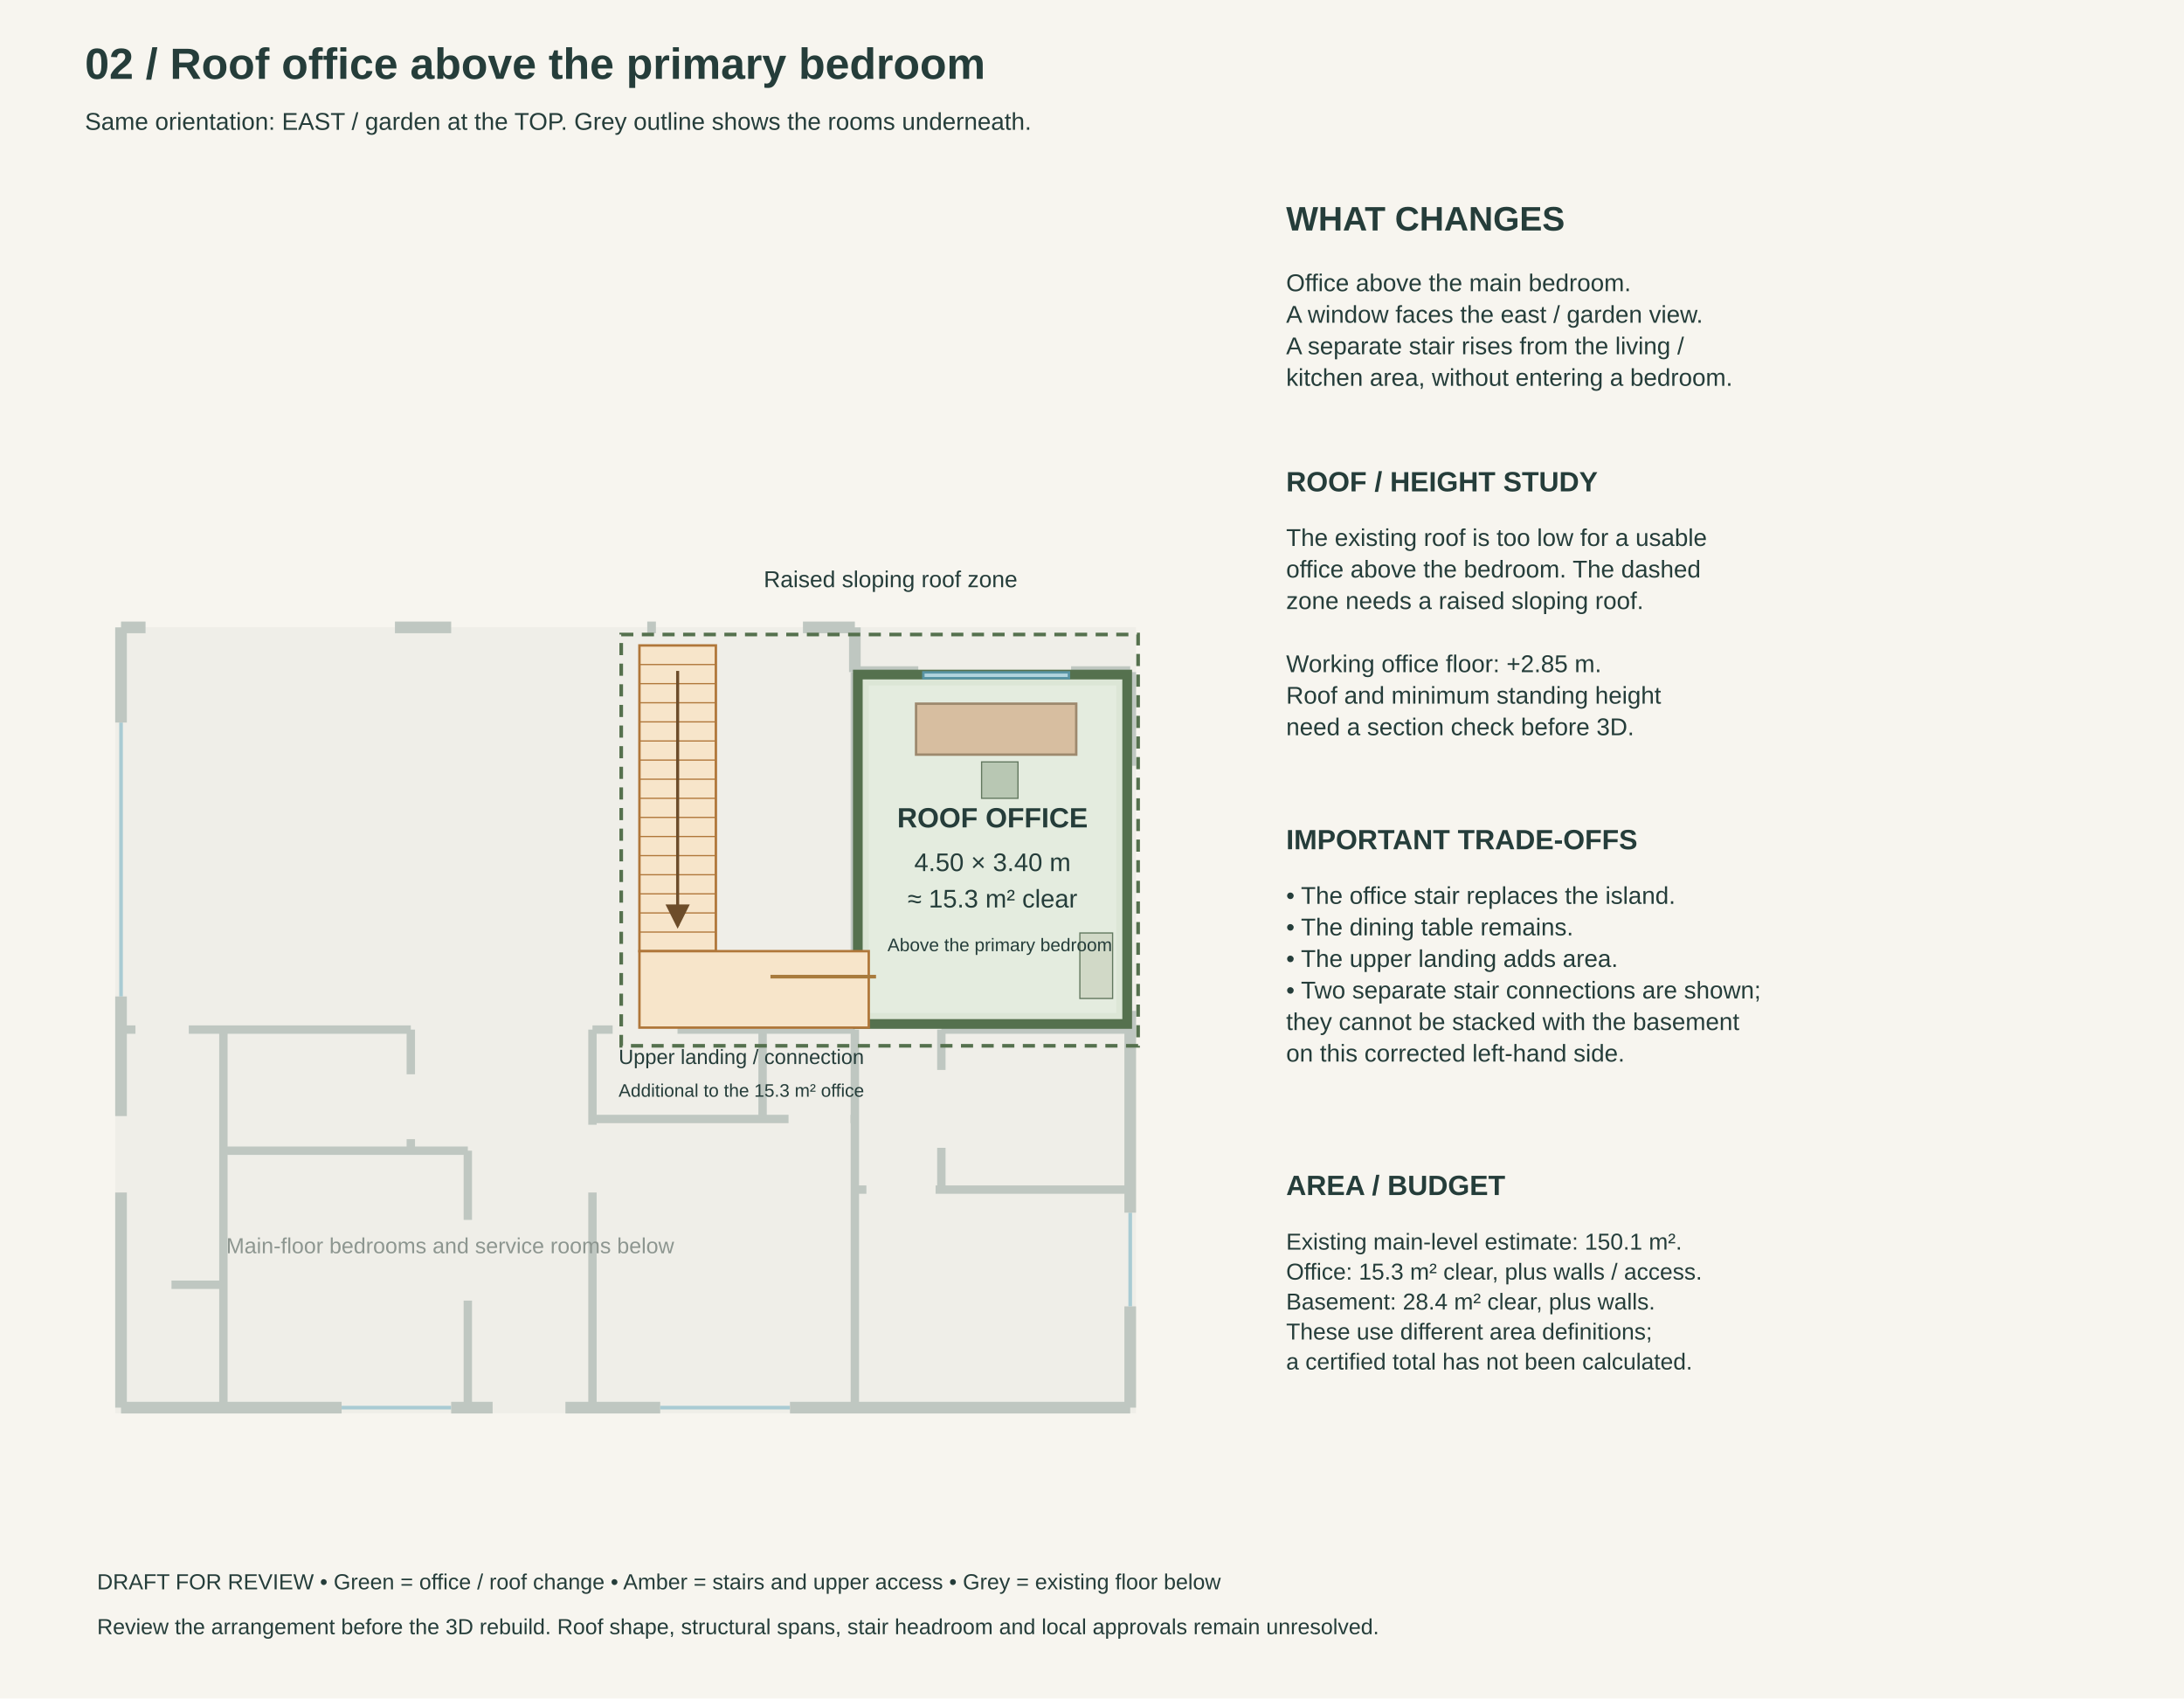
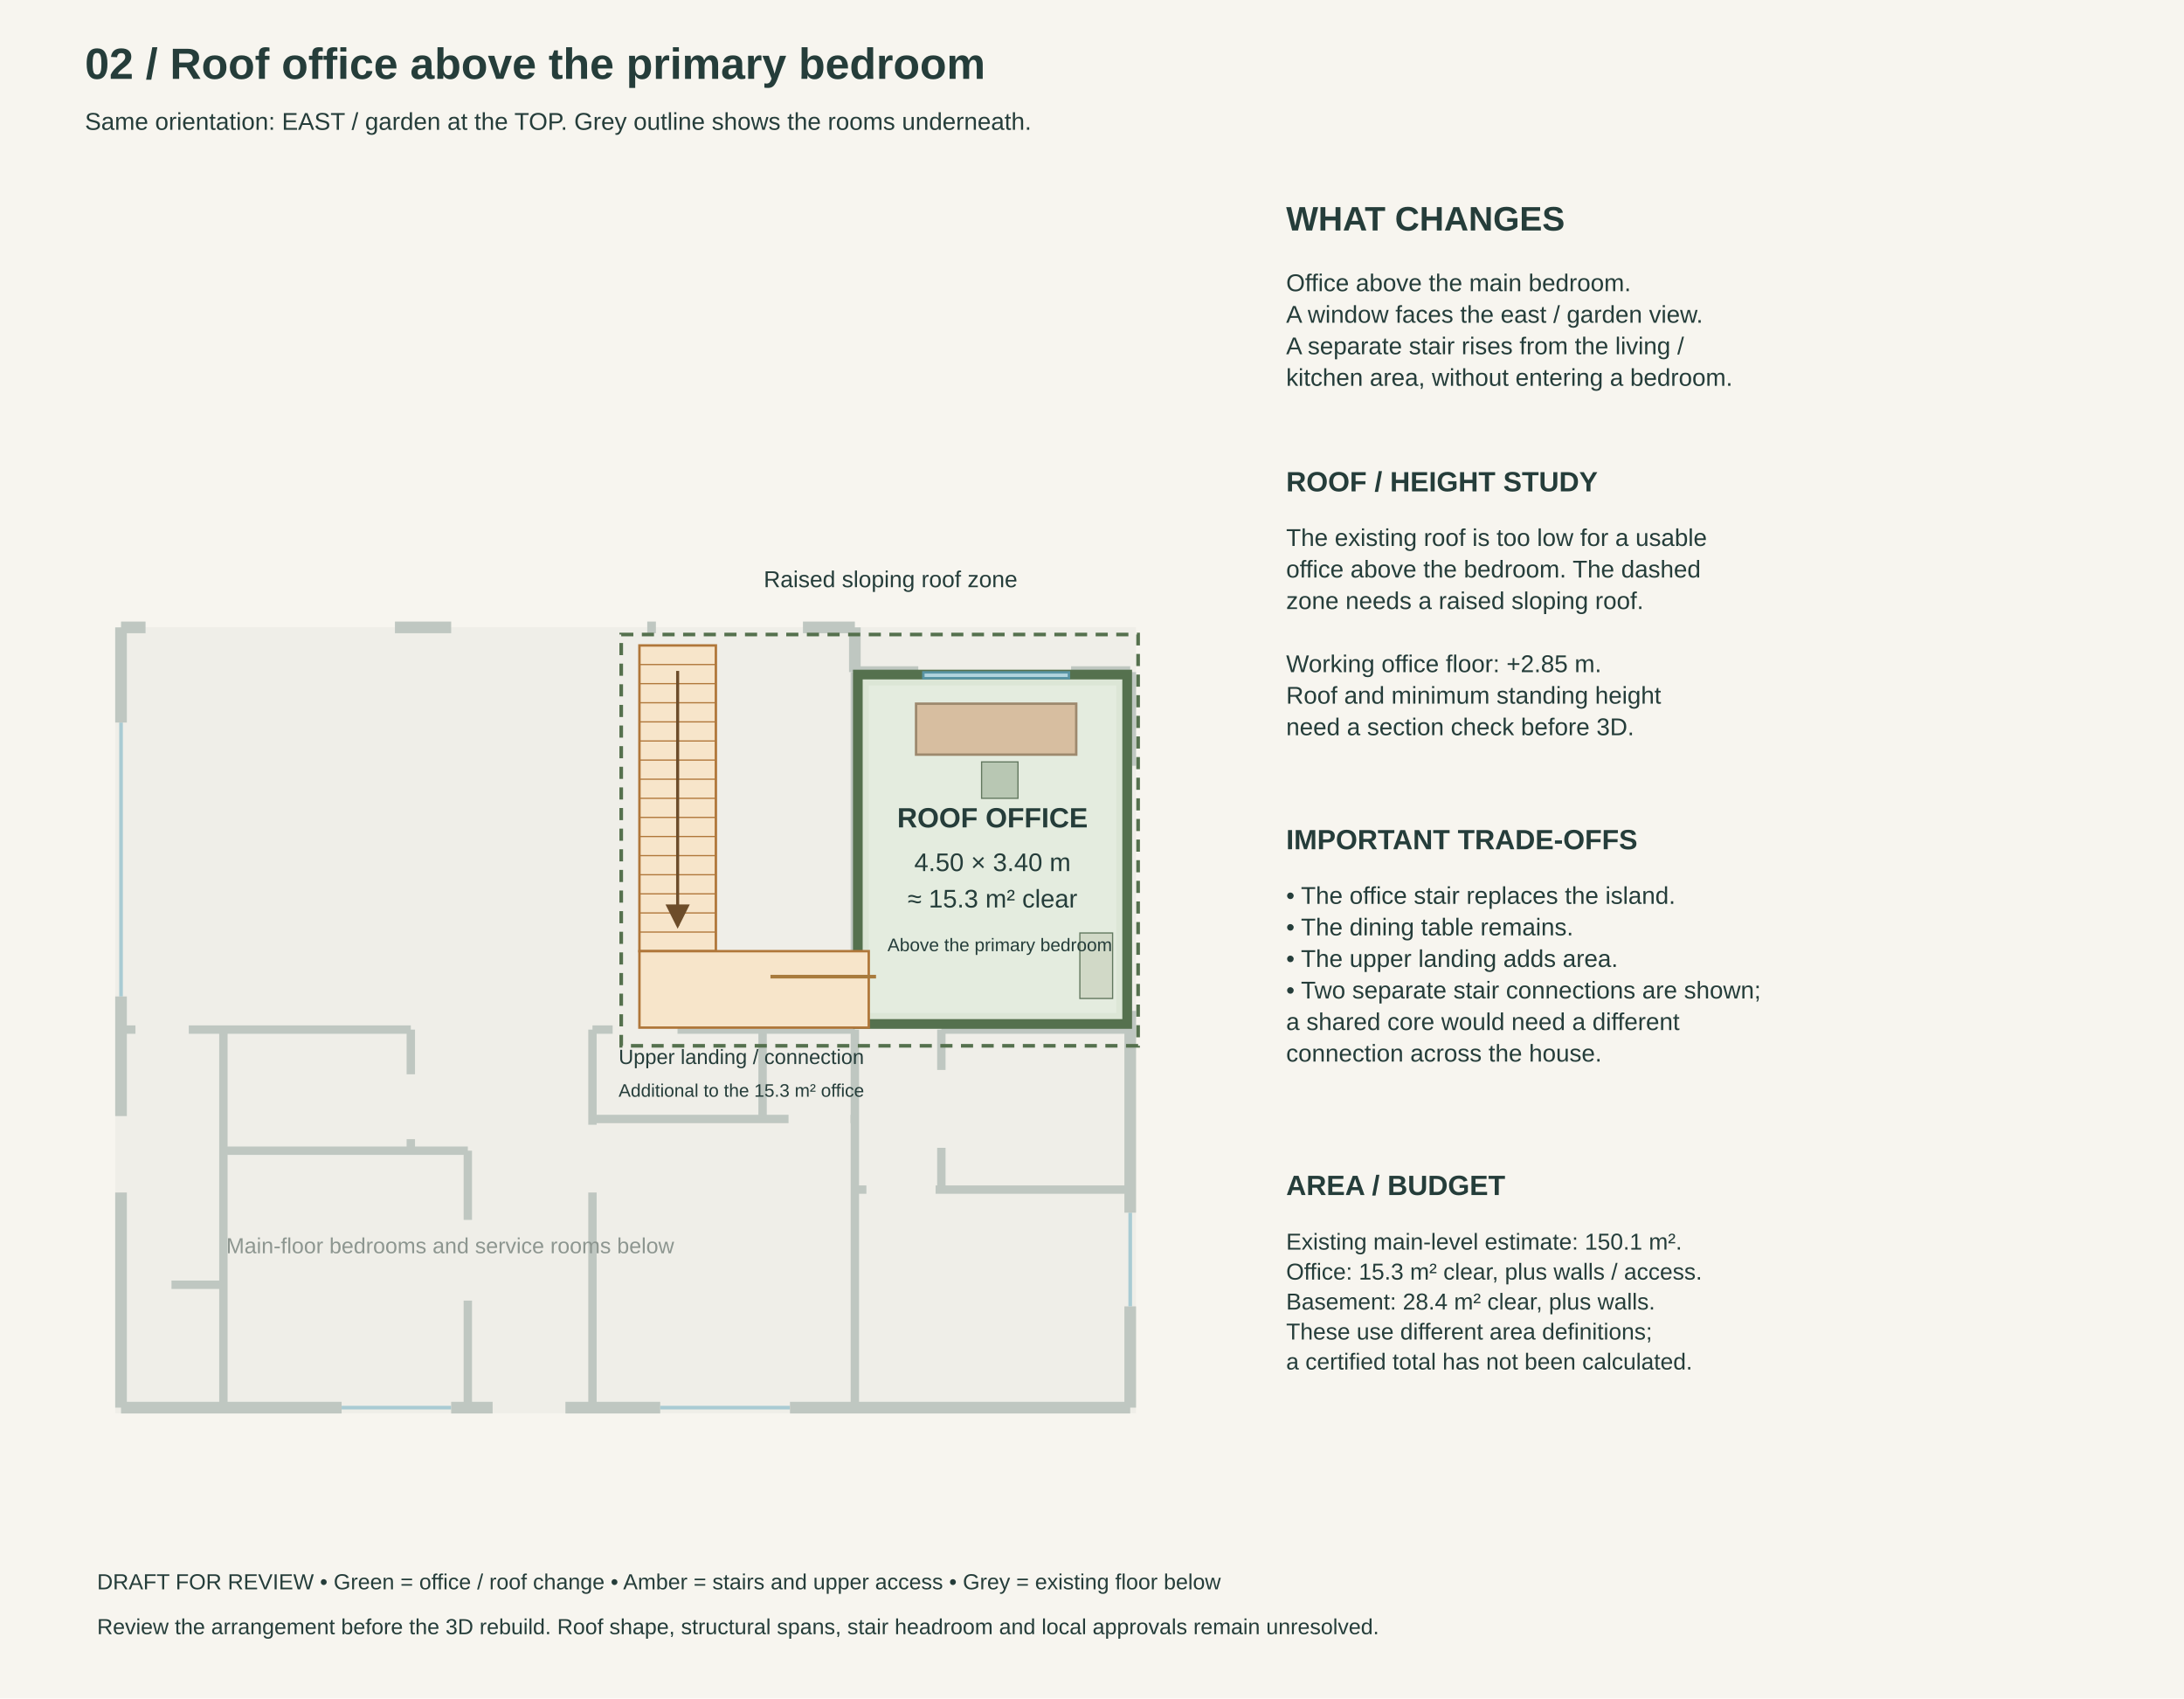
<svg xmlns="http://www.w3.org/2000/svg" width="1800" height="1400" viewBox="0 0 1800 1400">
  <defs>
    <marker id="arrow" markerWidth="8" markerHeight="8" refX="7" refY="4" orient="auto">
      <path d="M0 0 L8 4 L0 8Z" fill="#6d4d2a" />
    </marker>
  </defs>
  <g font-family="Arial, sans-serif">
    <rect x="0" y="0" width="1800" height="1400" fill="#f7f5ef" stroke="none" stroke-width="1" stroke-dasharray="" />
    <text x="70" y="65.0" text-anchor="start" font-size="36" font-weight="700" fill="#253d3a">02  /  Roof office above the primary bedroom</text>
    <text x="70" y="107.0" text-anchor="start" font-size="20" font-weight="400" fill="#253d3a">Same orientation: EAST / garden at the TOP. Grey outline shows the rooms underneath.</text>
    <rect x="95" y="517.0" width="841.2" height="648.0" fill="#efeee8" stroke="none" stroke-width="1" stroke-dasharray="" />
    <line x1="99.753" y1="1160.247" x2="281.548" y2="1160.247" stroke="#bfc7c1" stroke-width="9.6" stroke-dasharray="" />
    <line x1="281.548" y1="1160.247" x2="371.851" y2="1160.247" stroke="#a9cbd3" stroke-width="3" stroke-dasharray="" />
    <line x1="371.851" y1="1160.247" x2="406.014" y2="1160.247" stroke="#bfc7c1" stroke-width="9.6" stroke-dasharray="" />
    <line x1="466.014" y1="1160.247" x2="544.141" y2="1160.247" stroke="#bfc7c1" stroke-width="9.6" stroke-dasharray="" />
    <line x1="544.141" y1="1160.247" x2="651.079" y2="1160.247" stroke="#a9cbd3" stroke-width="3" stroke-dasharray="" />
    <line x1="651.079" y1="1160.247" x2="931.495" y2="1160.247" stroke="#bfc7c1" stroke-width="9.6" stroke-dasharray="" />
    <line x1="99.753" y1="1160.247" x2="99.753" y2="982.91" stroke="#bfc7c1" stroke-width="9.6" stroke-dasharray="" />
    <line x1="99.753" y1="919.935" x2="99.753" y2="821.314" stroke="#bfc7c1" stroke-width="9.6" stroke-dasharray="" />
    <line x1="99.753" y1="821.314" x2="99.753" y2="595.556" stroke="#a9cbd3" stroke-width="3" stroke-dasharray="" />
    <line x1="99.753" y1="595.556" x2="99.753" y2="517.134" stroke="#bfc7c1" stroke-width="9.6" stroke-dasharray="" />
    <line x1="931.495" y1="1160.247" x2="931.495" y2="1076.778" stroke="#bfc7c1" stroke-width="9.6" stroke-dasharray="" />
    <line x1="931.495" y1="1076.778" x2="931.495" y2="999.545" stroke="#a9cbd3" stroke-width="3" stroke-dasharray="" />
    <line x1="931.495" y1="999.545" x2="931.495" y2="833.196" stroke="#bfc7c1" stroke-width="9.6" stroke-dasharray="" />
    <line x1="931.495" y1="833.196" x2="931.495" y2="631.202" stroke="#a9cbd3" stroke-width="3" stroke-dasharray="" />
    <line x1="931.495" y1="631.202" x2="931.495" y2="553.969" stroke="#bfc7c1" stroke-width="9.6" stroke-dasharray="" />
    <line x1="99.753" y1="517.134" x2="119.952" y2="517.134" stroke="#bfc7c1" stroke-width="9.6" stroke-dasharray="" />
    <line x1="325.511" y1="517.134" x2="371.851" y2="517.134" stroke="#bfc7c1" stroke-width="9.6" stroke-dasharray="" />
    <line x1="533.447" y1="517.134" x2="540.576" y2="517.134" stroke="#bfc7c1" stroke-width="9.6" stroke-dasharray="" />
    <line x1="661.773" y1="517.134" x2="704.548" y2="517.134" stroke="#bfc7c1" stroke-width="9.6" stroke-dasharray="" />
    <line x1="704.548" y1="553.969" x2="756.829" y2="553.969" stroke="#bfc7c1" stroke-width="9.6" stroke-dasharray="" />
    <line x1="882.779" y1="553.969" x2="931.495" y2="553.969" stroke="#bfc7c1" stroke-width="9.6" stroke-dasharray="" />
    <line x1="704.548" y1="553.969" x2="704.548" y2="517.134" stroke="#bfc7c1" stroke-width="9.6" stroke-dasharray="" />
    <line x1="184.115" y1="1160.247" x2="184.115" y2="848.643" stroke="#bfc7c1" stroke-width="6.9" stroke-dasharray="" />
    <line x1="99.753" y1="1058.955" x2="99.753" y2="1058.955" stroke="#bfc7c1" stroke-width="6.9" stroke-dasharray="" />
    <line x1="141.34" y1="1058.955" x2="184.115" y2="1058.955" stroke="#bfc7c1" stroke-width="6.9" stroke-dasharray="" />
    <line x1="385.567" y1="1160.247" x2="385.567" y2="1072.025" stroke="#bfc7c1" stroke-width="6.9" stroke-dasharray="" />
    <line x1="385.567" y1="1005.486" x2="385.567" y2="948.452" stroke="#bfc7c1" stroke-width="6.9" stroke-dasharray="" />
    <line x1="184.115" y1="948.452" x2="385.567" y2="948.452" stroke="#bfc7c1" stroke-width="6.9" stroke-dasharray="" />
    <line x1="338.582" y1="948.452" x2="338.582" y2="938.946" stroke="#bfc7c1" stroke-width="6.9" stroke-dasharray="" />
    <line x1="338.582" y1="885.477" x2="338.582" y2="848.643" stroke="#bfc7c1" stroke-width="6.9" stroke-dasharray="" />
    <line x1="99.753" y1="848.643" x2="111.635" y2="848.643" stroke="#bfc7c1" stroke-width="6.9" stroke-dasharray="" />
    <line x1="155.598" y1="848.643" x2="338.582" y2="848.643" stroke="#bfc7c1" stroke-width="6.9" stroke-dasharray="" />
    <line x1="488.295" y1="1160.247" x2="488.295" y2="982.91" stroke="#bfc7c1" stroke-width="6.9" stroke-dasharray="" />
    <line x1="488.295" y1="927.064" x2="488.295" y2="922.312" stroke="#bfc7c1" stroke-width="6.9" stroke-dasharray="" />
    <line x1="488.295" y1="922.312" x2="649.891" y2="922.312" stroke="#bfc7c1" stroke-width="6.9" stroke-dasharray="" />
    <line x1="700.984" y1="922.312" x2="704.548" y2="922.312" stroke="#bfc7c1" stroke-width="6.9" stroke-dasharray="" />
    <line x1="488.295" y1="922.312" x2="488.295" y2="848.643" stroke="#bfc7c1" stroke-width="6.9" stroke-dasharray="" />
    <line x1="488.295" y1="848.643" x2="504.93" y2="848.643" stroke="#bfc7c1" stroke-width="6.9" stroke-dasharray="" />
    <line x1="558.399" y1="848.643" x2="704.548" y2="848.643" stroke="#bfc7c1" stroke-width="6.9" stroke-dasharray="" />
    <line x1="628.503" y1="922.312" x2="628.503" y2="848.643" stroke="#bfc7c1" stroke-width="6.9" stroke-dasharray="" />
    <line x1="704.548" y1="1160.247" x2="704.548" y2="848.643" stroke="#bfc7c1" stroke-width="6.9" stroke-dasharray="" />
    <line x1="704.548" y1="788.045" x2="704.548" y2="553.969" stroke="#bfc7c1" stroke-width="6.9" stroke-dasharray="" />
    <line x1="704.548" y1="980.534" x2="714.054" y2="980.534" stroke="#bfc7c1" stroke-width="6.9" stroke-dasharray="" />
    <line x1="771.088" y1="980.534" x2="931.495" y2="980.534" stroke="#bfc7c1" stroke-width="6.9" stroke-dasharray="" />
    <line x1="775.841" y1="848.643" x2="931.495" y2="848.643" stroke="#bfc7c1" stroke-width="6.9" stroke-dasharray="" />
    <line x1="775.841" y1="980.534" x2="775.841" y2="946.076" stroke="#bfc7c1" stroke-width="6.9" stroke-dasharray="" />
    <line x1="775.841" y1="881.913" x2="775.841" y2="848.643" stroke="#bfc7c1" stroke-width="6.9" stroke-dasharray="" />
    <rect x="707.0" y="556.0" width="222" height="288" fill="#dce6d6" stroke="#55714e" stroke-width="8" stroke-dasharray="" />
    <rect x="716.0" y="565.0" width="204" height="270.0" fill="#e4ecdf" stroke="none" stroke-width="1" stroke-dasharray="" />
    <rect x="761.0" y="554.2" width="120.0" height="4.8" fill="#b2d4de" stroke="#5894a4" stroke-width="2" stroke-dasharray="" />
    <text x="818.0" y="682.0" text-anchor="middle" font-size="23" font-weight="700" fill="#253d3a">ROOF OFFICE</text>
    <text x="818.0" y="718.0" text-anchor="middle" font-size="21" font-weight="400" fill="#253d3a">4.50 × 3.40 m</text>
    <text x="818.0" y="748.0" text-anchor="middle" font-size="21" font-weight="400" fill="#253d3a">≈ 15.3 m² clear</text>
    <rect x="755.0" y="580.0" width="132" height="42" fill="#d7bea0" stroke="#9d896e" stroke-width="2" stroke-dasharray="" />
    <rect x="809.0" y="628.0" width="30.0" height="30.0" fill="#b8c7b3" stroke="#61775e" stroke-width="1" stroke-dasharray="" />
    <rect x="890.0" y="769.0" width="27" height="54" fill="#d1d9c7" stroke="#61775e" stroke-width="1" stroke-dasharray="" />
    <text x="824.0" y="784.0" text-anchor="middle" font-size="15" font-weight="400" fill="#253d3a">Above the primary bedroom</text>
    <rect x="527.0" y="532.0" width="63" height="252.0" fill="#f7e5ca" stroke="#b0773a" stroke-width="2" stroke-dasharray="" />
    <line x1="527.0" y1="547.75" x2="590.0" y2="547.75" stroke="#b0773a" stroke-width="1" stroke-dasharray="" />
    <line x1="527.0" y1="563.5" x2="590.0" y2="563.5" stroke="#b0773a" stroke-width="1" stroke-dasharray="" />
    <line x1="527.0" y1="579.25" x2="590.0" y2="579.25" stroke="#b0773a" stroke-width="1" stroke-dasharray="" />
    <line x1="527.0" y1="595.0" x2="590.0" y2="595.0" stroke="#b0773a" stroke-width="1" stroke-dasharray="" />
    <line x1="527.0" y1="610.75" x2="590.0" y2="610.75" stroke="#b0773a" stroke-width="1" stroke-dasharray="" />
    <line x1="527.0" y1="626.5" x2="590.0" y2="626.5" stroke="#b0773a" stroke-width="1" stroke-dasharray="" />
    <line x1="527.0" y1="642.25" x2="590.0" y2="642.25" stroke="#b0773a" stroke-width="1" stroke-dasharray="" />
    <line x1="527.0" y1="658.0" x2="590.0" y2="658.0" stroke="#b0773a" stroke-width="1" stroke-dasharray="" />
    <line x1="527.0" y1="673.75" x2="590.0" y2="673.75" stroke="#b0773a" stroke-width="1" stroke-dasharray="" />
    <line x1="527.0" y1="689.5" x2="590.0" y2="689.5" stroke="#b0773a" stroke-width="1" stroke-dasharray="" />
    <line x1="527.0" y1="705.25" x2="590.0" y2="705.25" stroke="#b0773a" stroke-width="1" stroke-dasharray="" />
    <line x1="527.0" y1="721" x2="590.0" y2="721" stroke="#b0773a" stroke-width="1" stroke-dasharray="" />
    <line x1="527.0" y1="736.75" x2="590.0" y2="736.75" stroke="#b0773a" stroke-width="1" stroke-dasharray="" />
    <line x1="527.0" y1="752.5" x2="590.0" y2="752.5" stroke="#b0773a" stroke-width="1" stroke-dasharray="" />
    <line x1="527.0" y1="768.25" x2="590.0" y2="768.25" stroke="#b0773a" stroke-width="1" stroke-dasharray="" />
    <path d="M558.5,553.0 L558.5,763.0" stroke="#6d4d2a" stroke-width="2.5" marker-end="url(#arrow)" />
    <rect x="527.0" y="784.0" width="189" height="63" fill="#f7e5ca" stroke="#b0773a" stroke-width="2" stroke-dasharray="" />
    <text x="611.0" y="877.0" text-anchor="middle" font-size="17" font-weight="400" fill="#253d3a">Upper landing / connection</text>
    <text x="611.0" y="904.0" text-anchor="middle" font-size="15" font-weight="400" fill="#253d3a">Additional to the 15.3 m² office</text>
    <line x1="635.0" y1="805.0" x2="722.0" y2="805.0" stroke="#a87b3d" stroke-width="3" stroke-dasharray="" />
    <rect x="512.0" y="523.0" width="426" height="339.0" fill="none" stroke="#55714e" stroke-width="3" stroke-dasharray="10 7" />
    <text x="734.0" y="484.0" text-anchor="middle" font-size="19" font-weight="400" fill="#253d3a">Raised sloping roof zone</text>
    <text x="371.0" y="1033.0" text-anchor="middle" font-size="18" font-weight="400" fill="#8d9690">Main-floor bedrooms and service rooms below</text>
    <text x="1060" y="190.0" text-anchor="start" font-size="28" font-weight="700" fill="#253d3a">WHAT CHANGES</text>
    <text x="1060" y="240.0" text-anchor="start" font-size="20" font-weight="400" fill="#253d3a">Office above the main bedroom.</text>
    <text x="1060" y="266.0" text-anchor="start" font-size="20" font-weight="400" fill="#253d3a">A window faces the east / garden view.</text>
    <text x="1060" y="292.0" text-anchor="start" font-size="20" font-weight="400" fill="#253d3a">A separate stair rises from the living /</text>
    <text x="1060" y="318.0" text-anchor="start" font-size="20" font-weight="400" fill="#253d3a">kitchen area, without entering a bedroom.</text>
    <text x="1060" y="405.0" text-anchor="start" font-size="23" font-weight="700" fill="#253d3a">ROOF / HEIGHT STUDY</text>
    <text x="1060" y="450.0" text-anchor="start" font-size="20" font-weight="400" fill="#253d3a">The existing roof is too low for a usable</text>
    <text x="1060" y="476.0" text-anchor="start" font-size="20" font-weight="400" fill="#253d3a">office above the bedroom. The dashed</text>
    <text x="1060" y="502.0" text-anchor="start" font-size="20" font-weight="400" fill="#253d3a">zone needs a raised sloping roof.</text>
    <text x="1060" y="528.0" text-anchor="start" font-size="20" font-weight="400" fill="#253d3a" />
    <text x="1060" y="554.0" text-anchor="start" font-size="20" font-weight="400" fill="#253d3a">Working office floor: +2.85 m.</text>
    <text x="1060" y="580.0" text-anchor="start" font-size="20" font-weight="400" fill="#253d3a">Roof and minimum standing height</text>
    <text x="1060" y="606.0" text-anchor="start" font-size="20" font-weight="400" fill="#253d3a">need a section check before 3D.</text>
    <text x="1060" y="700.0" text-anchor="start" font-size="23" font-weight="700" fill="#253d3a">IMPORTANT TRADE-OFFS</text>
    <text x="1060" y="745.0" text-anchor="start" font-size="20" font-weight="400" fill="#253d3a">• The office stair replaces the island.</text>
    <text x="1060" y="771.0" text-anchor="start" font-size="20" font-weight="400" fill="#253d3a">• The dining table remains.</text>
    <text x="1060" y="797.0" text-anchor="start" font-size="20" font-weight="400" fill="#253d3a">• The upper landing adds area.</text>
    <text x="1060" y="823.0" text-anchor="start" font-size="20" font-weight="400" fill="#253d3a">• Two separate stair connections are shown;</text>
-     <text x="1060" y="849.0" text-anchor="start" font-size="20" font-weight="400" fill="#253d3a">  they cannot be stacked with the basement</text>
-     <text x="1060" y="875.0" text-anchor="start" font-size="20" font-weight="400" fill="#253d3a">  on this corrected left-hand side.</text>
+     <text x="1060" y="849.0" text-anchor="start" font-size="20" font-weight="400" fill="#253d3a">  a shared core would need a different</text>
+     <text x="1060" y="875.0" text-anchor="start" font-size="20" font-weight="400" fill="#253d3a">  connection across the house.</text>
    <text x="1060" y="985.0" text-anchor="start" font-size="23" font-weight="700" fill="#253d3a">AREA / BUDGET</text>
    <text x="1060" y="1030.0" text-anchor="start" font-size="19" font-weight="400" fill="#253d3a">Existing main-level estimate: 150.1 m².</text>
    <text x="1060" y="1054.7" text-anchor="start" font-size="19" font-weight="400" fill="#253d3a">Office: 15.3 m² clear, plus walls / access.</text>
    <text x="1060" y="1079.4" text-anchor="start" font-size="19" font-weight="400" fill="#253d3a">Basement: 28.4 m² clear, plus walls.</text>
    <text x="1060" y="1104.1" text-anchor="start" font-size="19" font-weight="400" fill="#253d3a">These use different area definitions;</text>
    <text x="1060" y="1128.8" text-anchor="start" font-size="19" font-weight="400" fill="#253d3a">a certified total has not been calculated.</text>
    <text x="80" y="1310.0" text-anchor="start" font-size="18" font-weight="400" fill="#253d3a">DRAFT FOR REVIEW  •  Green = office / roof change  •  Amber = stairs and upper access  •  Grey = existing floor below</text>
    <text x="80" y="1347.0" text-anchor="start" font-size="18" font-weight="400" fill="#253d3a">Review the arrangement before the 3D rebuild. Roof shape, structural spans, stair headroom and local approvals remain unresolved.</text>
  </g>
</svg>
